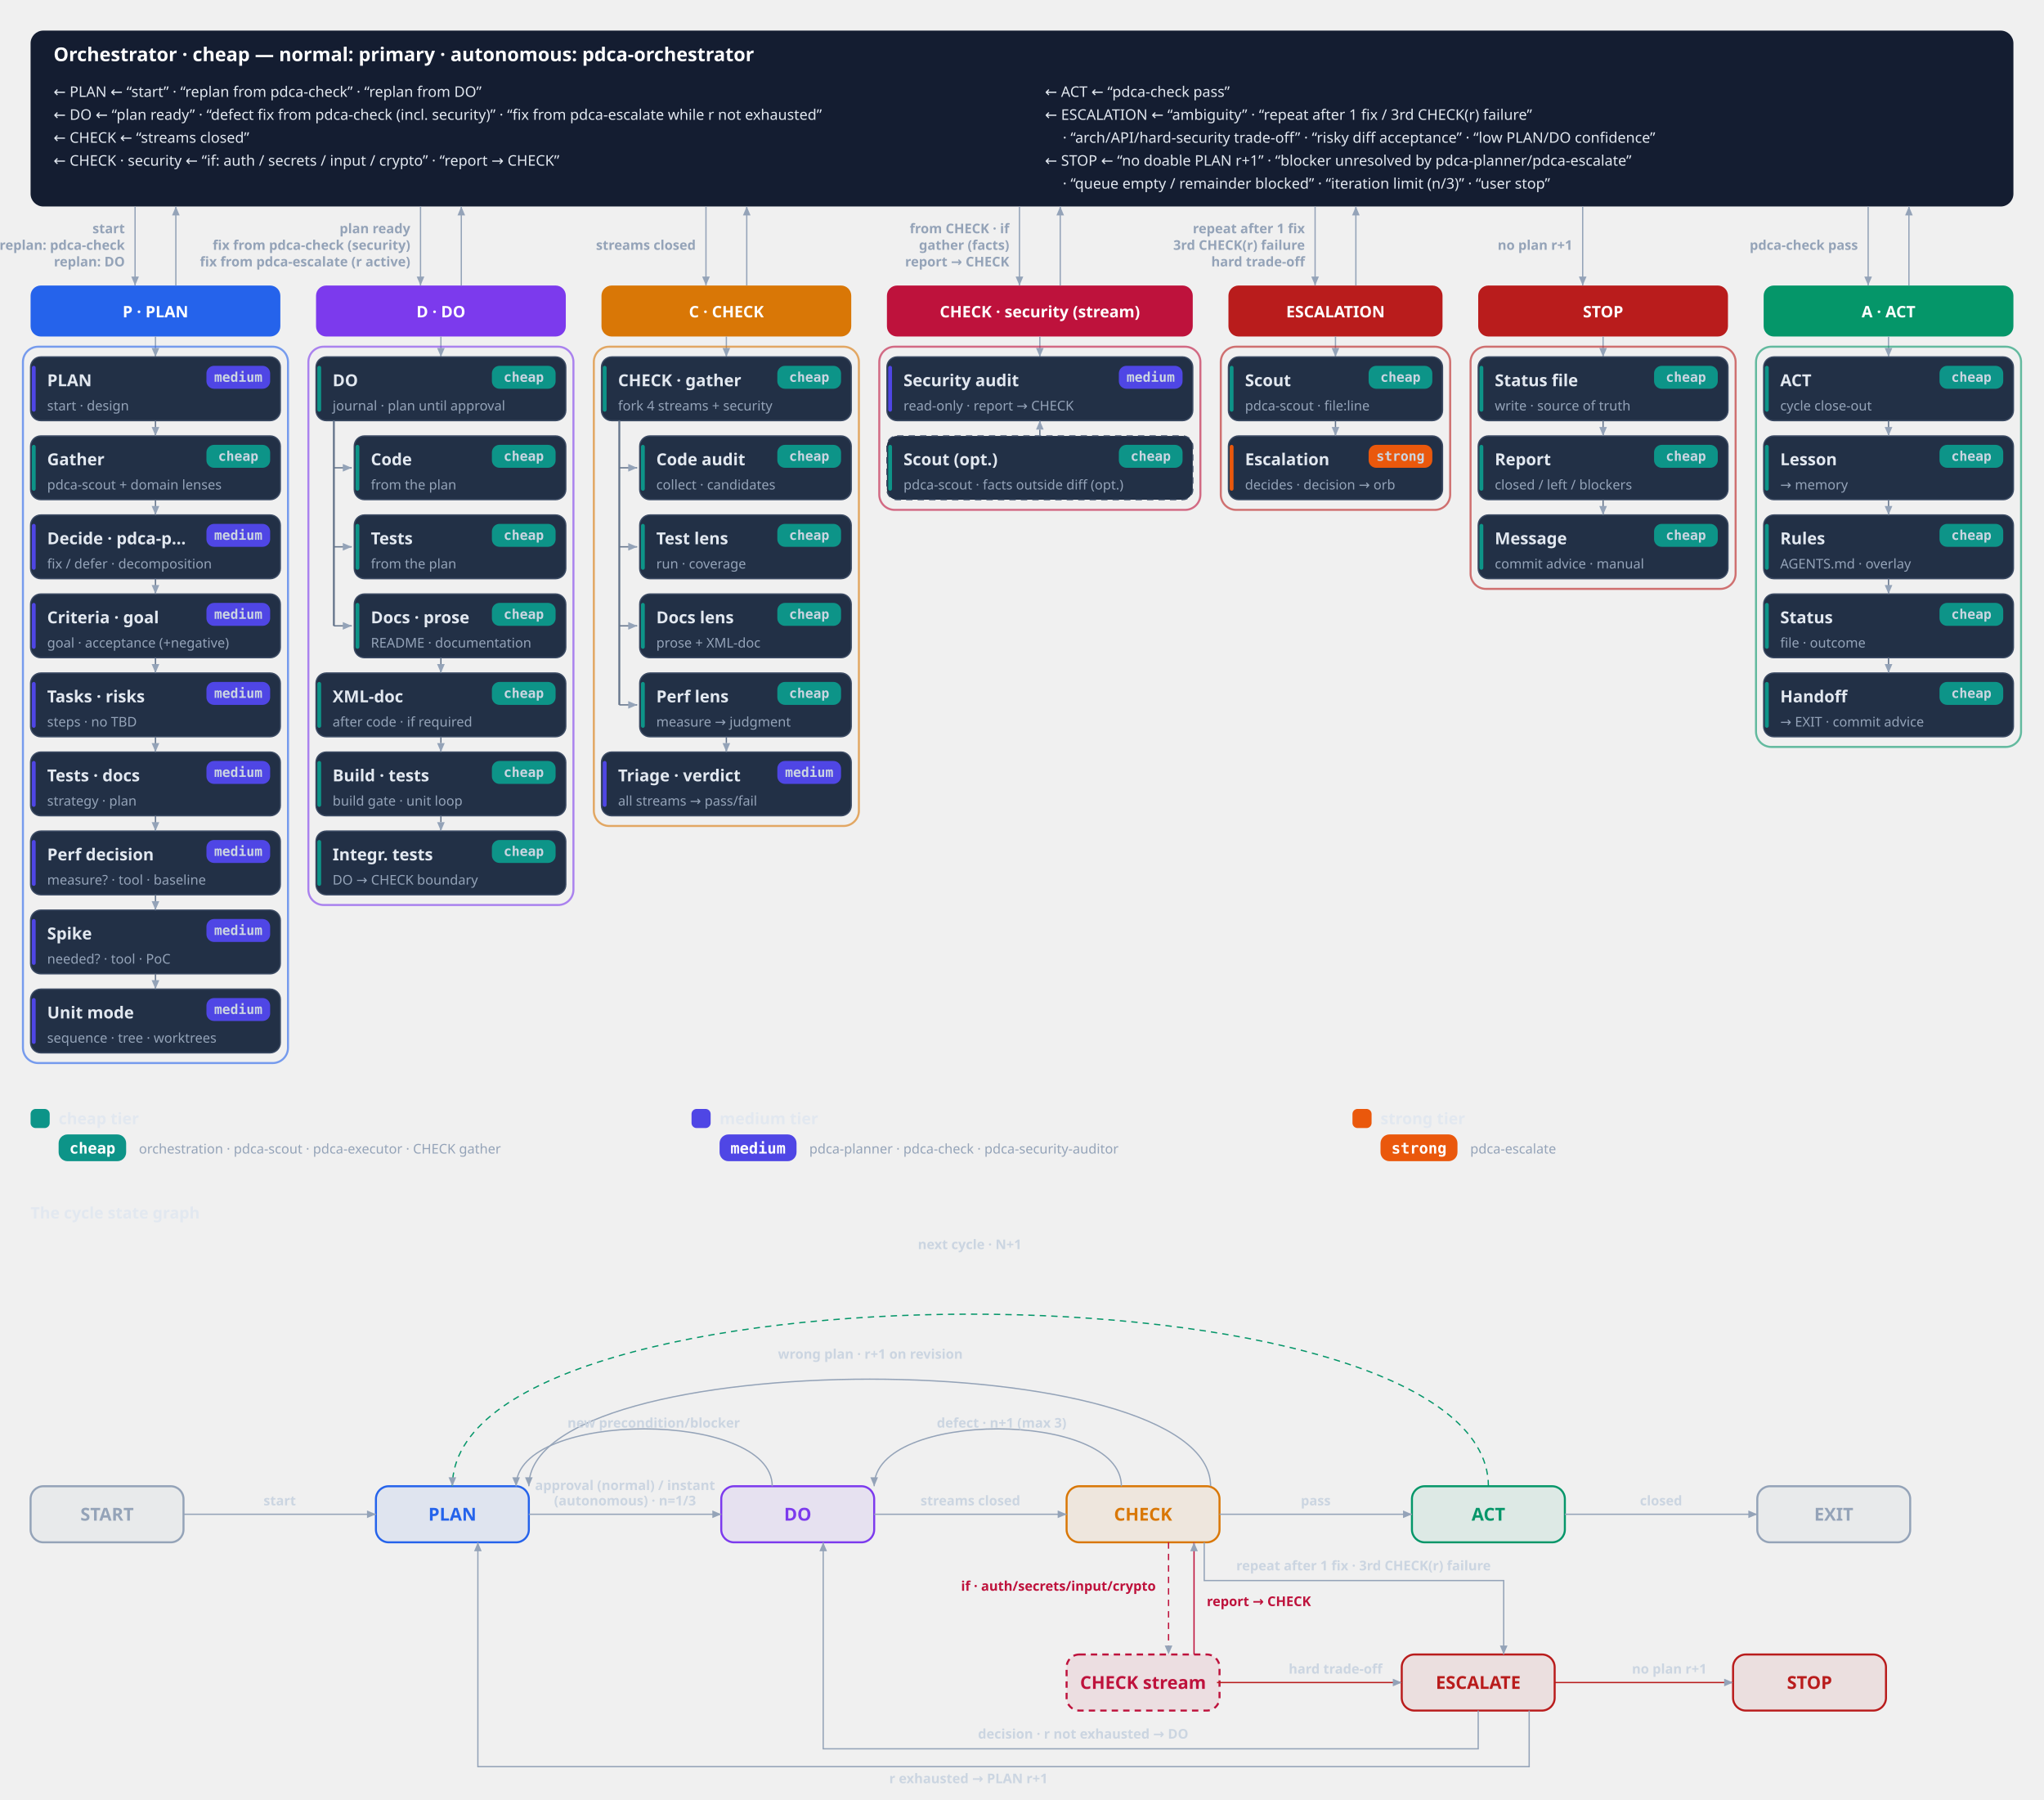
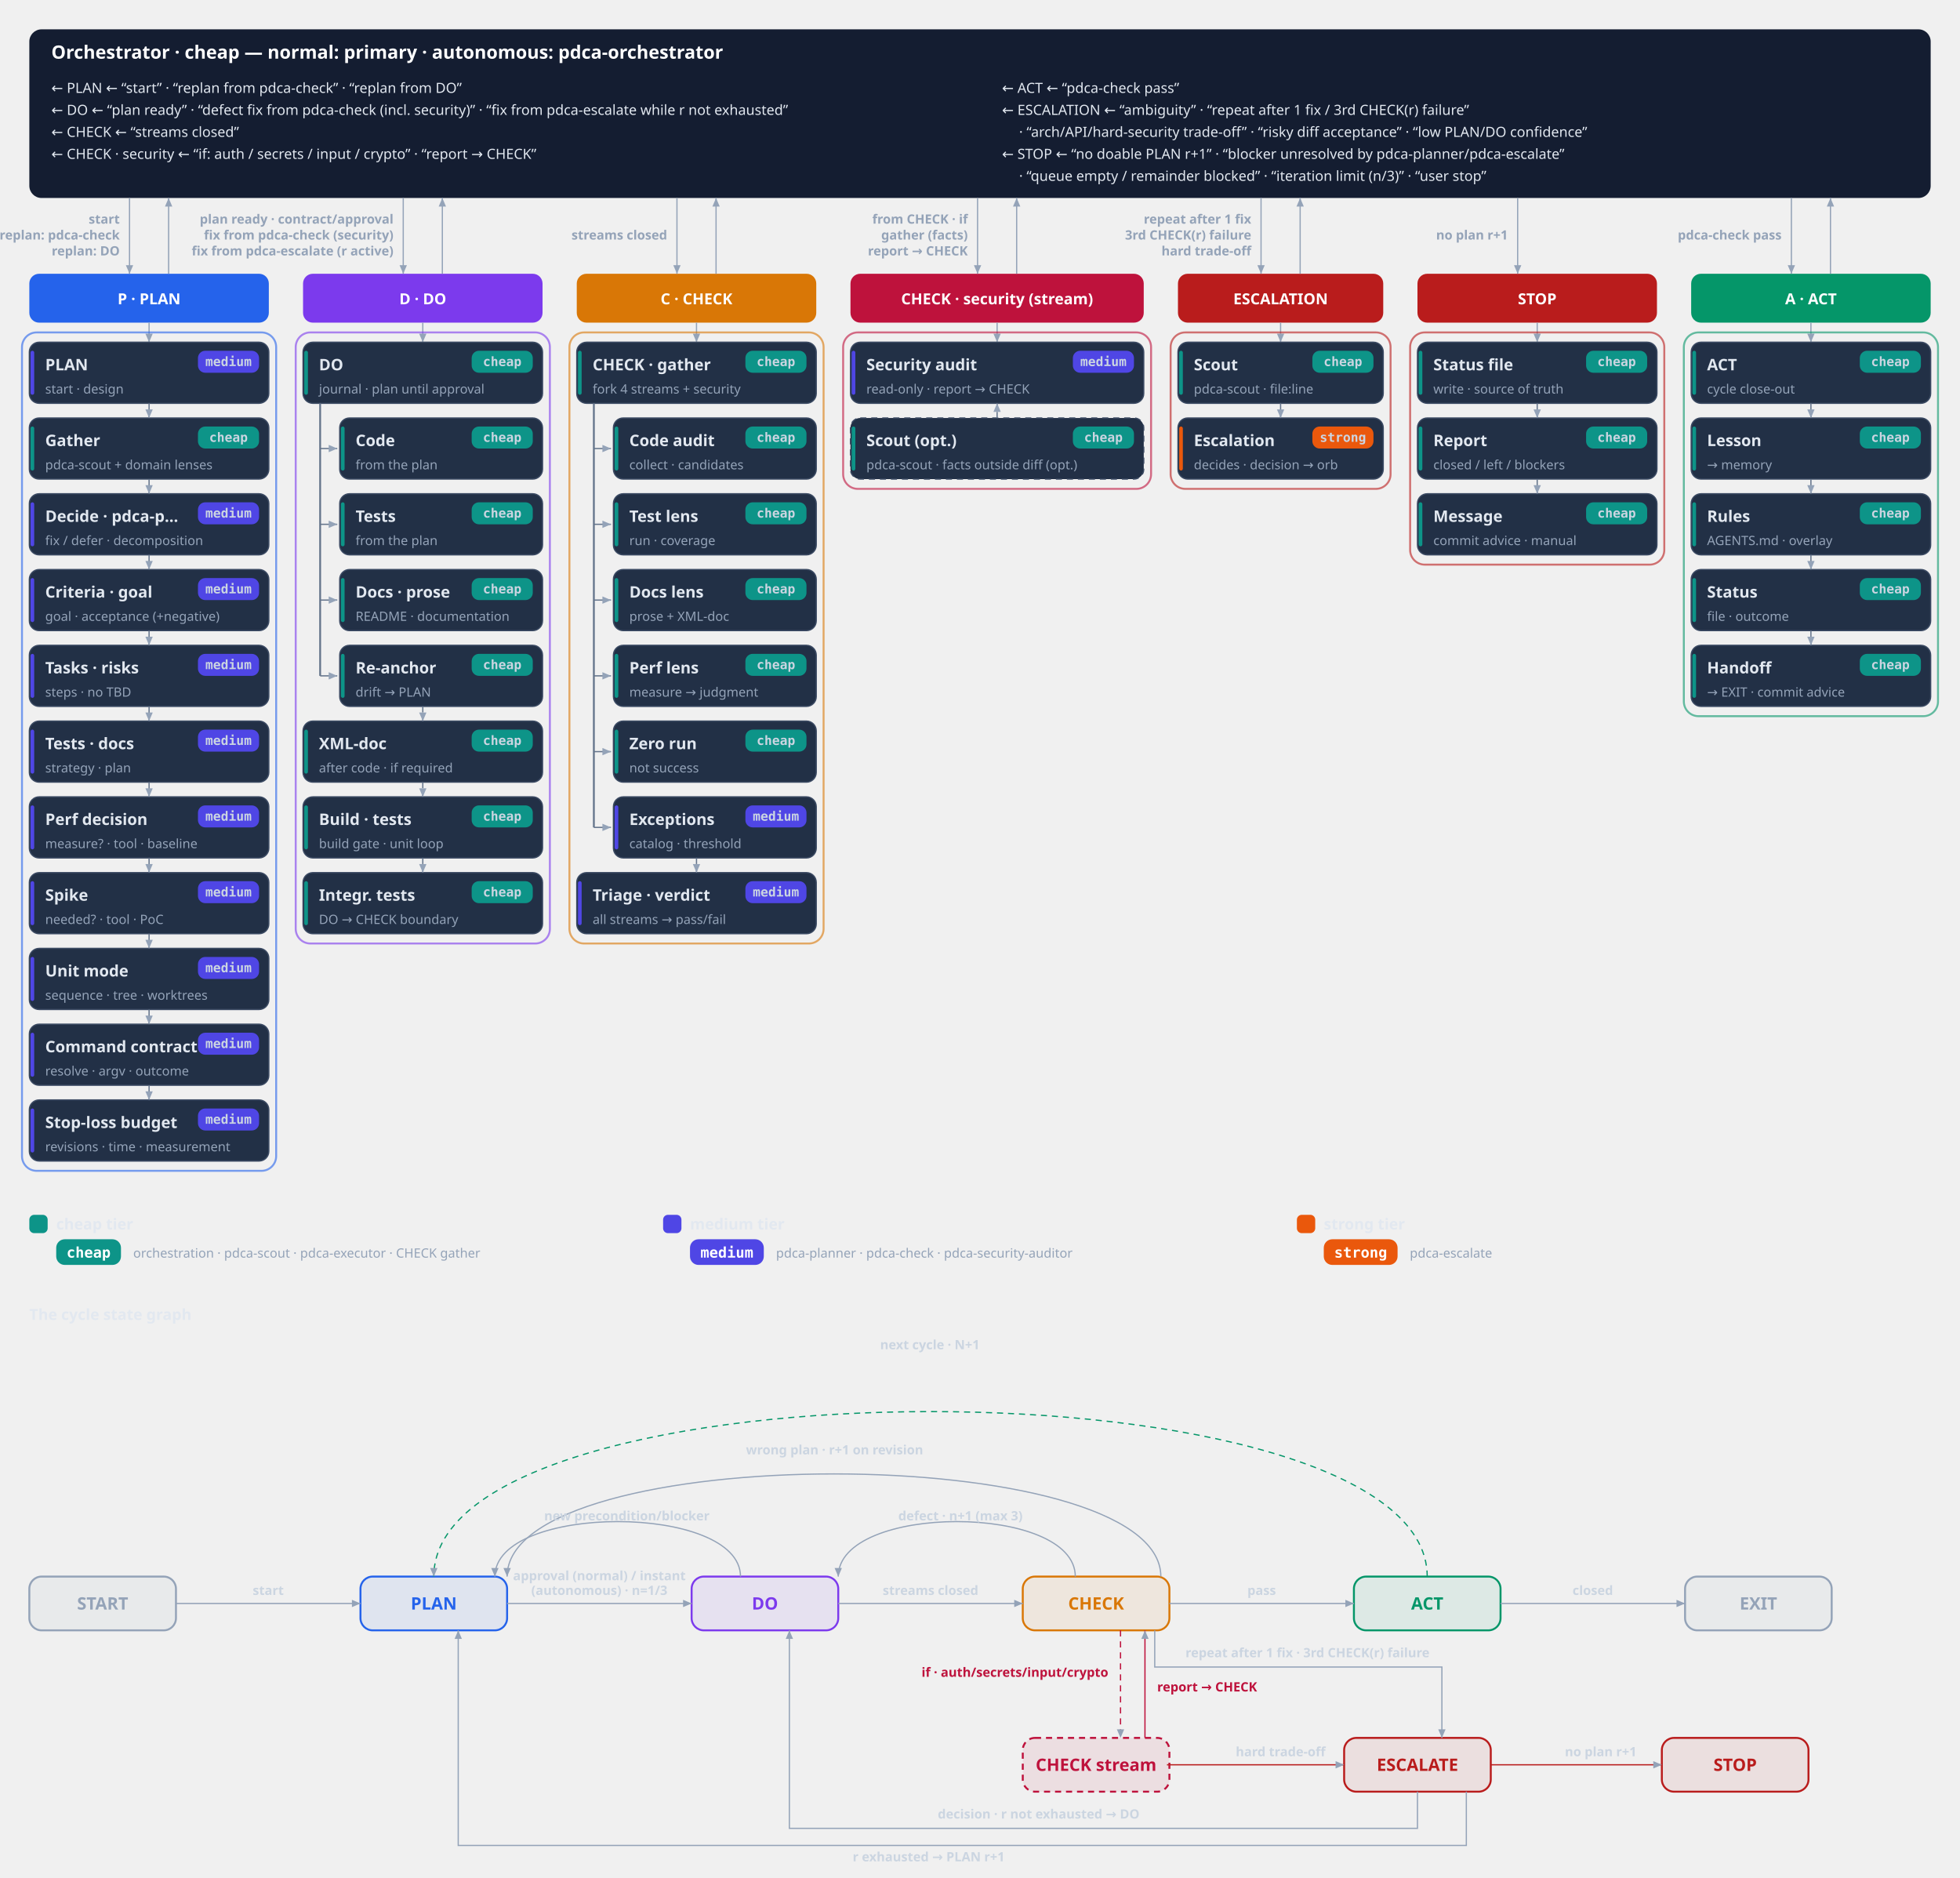
- <svg xmlns="http://www.w3.org/2000/svg" viewBox="0 0 1604 1412" width="1604" font-family="Segoe UI, system-ui, sans-serif">
+ <svg xmlns="http://www.w3.org/2000/svg" viewBox="0 0 1604 1536" width="1604" font-family="Segoe UI, system-ui, sans-serif">
  <defs>
    <marker id="arrow" markerWidth="9" markerHeight="9" refX="7" refY="3" orient="auto">
      <path d="M0,0 L7,3 L0,6 Z" fill="#94a3b8" />
    </marker>
  </defs>
  <style>
.t{font-size:13px;font-weight:600;fill:#e2e8f0}
.s{font-size:10.5px;fill:#94a3b8}
.h{font-size:12.5px;font-weight:700;fill:#ffffff}
.g{font-size:10.5px;font-weight:600}
.band{fill:#141d31}
.bt{fill:#ffffff;font-size:15px;font-weight:700}
.ol{fill:#e2e8f0;font-size:11.5px}
.lt{font-size:12.5px;font-weight:700;fill:#e2e8f0}
.ls{font-size:10.5px;fill:#94a3b8}
.lm{font-family:ui-monospace,Consolas,Menlo,monospace;font-size:12px;font-weight:700}
.bm{font-family:ui-monospace,Consolas,Menlo,monospace;font-size:10.5px;font-weight:700}
.st{font-size:14px;font-weight:700}
</style>
  <rect x="24" y="24" width="1556" height="138" rx="10" class="band" />
  <text x="42" y="48" class="bt">Orchestrator · cheap — normal: primary · autonomous: pdca-orchestrator</text>
  <text x="42" y="76" class="ol">← PLAN ← “start” · “replan from pdca-check” · “replan from DO”</text>
  <text x="42" y="94" class="ol">← DO ← “plan ready” · “defect fix from pdca-check (incl. security)” · “fix from pdca-escalate while r not exhausted”</text>
  <text x="42" y="112" class="ol">← CHECK ← “streams closed”</text>
  <text x="42" y="130" class="ol">← CHECK · security ← “if: auth / secrets / input / crypto” · “report → CHECK”</text>
  <text x="820.0" y="76" class="ol">← ACT ← “pdca-check pass”</text>
  <text x="820.0" y="94" class="ol">← ESCALATION ← “ambiguity” · “repeat after 1 fix / 3rd CHECK(r) failure”</text>
  <text x="834.0" y="112" class="ol">· “arch/API/hard-security trade-off” · “risky diff acceptance” · “low PLAN/DO confidence”</text>
  <text x="820.0" y="130" class="ol">← STOP ← “no doable PLAN r+1” · “blocker unresolved by pdca-planner/pdca-escalate”</text>
  <text x="834.0" y="148" class="ol">· “queue empty / remainder blocked” · “iteration limit (n/3)” · “user stop”</text>
  <rect x="24" y="224" width="196" height="40" rx="8" fill="#2563eb" />
  <text x="122.0" y="249.0" class="h" text-anchor="middle">P · PLAN</text>
  <polyline points="122.0,264 122.0,280" fill="none" stroke="#94a3b8" marker-end="url(#arrow)" />
  <rect x="24" y="280" width="196" height="50" rx="8" fill="#223046" stroke="#3b4a63" stroke-width="1" />
  <rect x="25" y="287" width="3" height="36" rx="1.5" fill="#4f46e5" />
  <rect x="162" y="287" width="50" height="18" rx="6" fill="#4f46e5" />
  <text x="187.0" y="299.5" class="bm" fill="#cbd5e1" text-anchor="middle">medium</text>
  <text x="37" y="303" class="t">PLAN</text>
  <text x="37" y="322" class="s">start · design</text>
  <rect x="24" y="342" width="196" height="50" rx="8" fill="#223046" stroke="#3b4a63" stroke-width="1" />
  <rect x="25" y="349" width="3" height="36" rx="1.5" fill="#0d9488" />
  <rect x="162" y="349" width="50" height="18" rx="6" fill="#0d9488" />
  <text x="187.0" y="361.5" class="bm" fill="#cbd5e1" text-anchor="middle">cheap</text>
  <text x="37" y="365" class="t">Gather</text>
  <text x="37" y="384" class="s">pdca-scout + domain lenses</text>
  <rect x="24" y="404" width="196" height="50" rx="8" fill="#223046" stroke="#3b4a63" stroke-width="1" />
  <rect x="25" y="411" width="3" height="36" rx="1.5" fill="#4f46e5" />
  <rect x="162" y="411" width="50" height="18" rx="6" fill="#4f46e5" />
  <text x="187.0" y="423.5" class="bm" fill="#cbd5e1" text-anchor="middle">medium</text>
  <text x="37" y="427" class="t">Decide · pdca-p…</text>
  <text x="37" y="446" class="s">fix / defer · decomposition</text>
  <rect x="24" y="466" width="196" height="50" rx="8" fill="#223046" stroke="#3b4a63" stroke-width="1" />
  <rect x="25" y="473" width="3" height="36" rx="1.5" fill="#4f46e5" />
  <rect x="162" y="473" width="50" height="18" rx="6" fill="#4f46e5" />
  <text x="187.0" y="485.5" class="bm" fill="#cbd5e1" text-anchor="middle">medium</text>
  <text x="37" y="489" class="t">Criteria · goal</text>
  <text x="37" y="508" class="s">goal · acceptance (+negative)</text>
  <rect x="24" y="528" width="196" height="50" rx="8" fill="#223046" stroke="#3b4a63" stroke-width="1" />
  <rect x="25" y="535" width="3" height="36" rx="1.5" fill="#4f46e5" />
  <rect x="162" y="535" width="50" height="18" rx="6" fill="#4f46e5" />
  <text x="187.0" y="547.5" class="bm" fill="#cbd5e1" text-anchor="middle">medium</text>
  <text x="37" y="551" class="t">Tasks · risks</text>
  <text x="37" y="570" class="s">steps · no TBD</text>
  <rect x="24" y="590" width="196" height="50" rx="8" fill="#223046" stroke="#3b4a63" stroke-width="1" />
  <rect x="25" y="597" width="3" height="36" rx="1.5" fill="#4f46e5" />
  <rect x="162" y="597" width="50" height="18" rx="6" fill="#4f46e5" />
  <text x="187.0" y="609.5" class="bm" fill="#cbd5e1" text-anchor="middle">medium</text>
  <text x="37" y="613" class="t">Tests · docs</text>
  <text x="37" y="632" class="s">strategy · plan</text>
  <rect x="24" y="652" width="196" height="50" rx="8" fill="#223046" stroke="#3b4a63" stroke-width="1" />
  <rect x="25" y="659" width="3" height="36" rx="1.5" fill="#4f46e5" />
  <rect x="162" y="659" width="50" height="18" rx="6" fill="#4f46e5" />
  <text x="187.0" y="671.5" class="bm" fill="#cbd5e1" text-anchor="middle">medium</text>
  <text x="37" y="675" class="t">Perf decision</text>
  <text x="37" y="694" class="s">measure? · tool · baseline</text>
  <rect x="24" y="714" width="196" height="50" rx="8" fill="#223046" stroke="#3b4a63" stroke-width="1" />
  <rect x="25" y="721" width="3" height="36" rx="1.5" fill="#4f46e5" />
  <rect x="162" y="721" width="50" height="18" rx="6" fill="#4f46e5" />
  <text x="187.0" y="733.5" class="bm" fill="#cbd5e1" text-anchor="middle">medium</text>
  <text x="37" y="737" class="t">Spike</text>
  <text x="37" y="756" class="s">needed? · tool · PoC</text>
  <rect x="24" y="776" width="196" height="50" rx="8" fill="#223046" stroke="#3b4a63" stroke-width="1" />
  <rect x="25" y="783" width="3" height="36" rx="1.5" fill="#4f46e5" />
  <rect x="162" y="783" width="50" height="18" rx="6" fill="#4f46e5" />
  <text x="187.0" y="795.5" class="bm" fill="#cbd5e1" text-anchor="middle">medium</text>
  <text x="37" y="799" class="t">Unit mode</text>
  <text x="37" y="818" class="s">sequence · tree · worktrees</text>
+   <rect x="24" y="838" width="196" height="50" rx="8" fill="#223046" stroke="#3b4a63" stroke-width="1" />
+   <rect x="25" y="845" width="3" height="36" rx="1.5" fill="#4f46e5" />
+   <rect x="162" y="845" width="50" height="18" rx="6" fill="#4f46e5" />
+   <text x="187.0" y="857.5" class="bm" fill="#cbd5e1" text-anchor="middle">medium</text>
+   <text x="37" y="861" class="t">Command contract</text>
+   <text x="37" y="880" class="s">resolve · argv · outcome</text>
+   <rect x="24" y="900" width="196" height="50" rx="8" fill="#223046" stroke="#3b4a63" stroke-width="1" />
+   <rect x="25" y="907" width="3" height="36" rx="1.5" fill="#4f46e5" />
+   <rect x="162" y="907" width="50" height="18" rx="6" fill="#4f46e5" />
+   <text x="187.0" y="919.5" class="bm" fill="#cbd5e1" text-anchor="middle">medium</text>
+   <text x="37" y="923" class="t">Stop-loss budget</text>
+   <text x="37" y="942" class="s">revisions · time · measurement</text>
  <polyline points="122.0,330 122.0,342" fill="none" stroke="#64748b" marker-end="url(#arrow)" />
  <polyline points="122.0,392 122.0,404" fill="none" stroke="#64748b" marker-end="url(#arrow)" />
  <polyline points="122.0,454 122.0,466" fill="none" stroke="#64748b" marker-end="url(#arrow)" />
  <polyline points="122.0,516 122.0,528" fill="none" stroke="#64748b" marker-end="url(#arrow)" />
  <polyline points="122.0,578 122.0,590" fill="none" stroke="#64748b" marker-end="url(#arrow)" />
  <polyline points="122.0,640 122.0,652" fill="none" stroke="#64748b" marker-end="url(#arrow)" />
  <polyline points="122.0,702 122.0,714" fill="none" stroke="#64748b" marker-end="url(#arrow)" />
  <polyline points="122.0,764 122.0,776" fill="none" stroke="#64748b" marker-end="url(#arrow)" />
-   <rect x="18" y="272" width="208" height="562" rx="12" fill="none" stroke="#2563eb" stroke-opacity="0.6" stroke-width="1.6" />
+   <polyline points="122.0,826 122.0,838" fill="none" stroke="#64748b" marker-end="url(#arrow)" />
+   <polyline points="122.0,888 122.0,900" fill="none" stroke="#64748b" marker-end="url(#arrow)" />
+   <rect x="18" y="272" width="208" height="686" rx="12" fill="none" stroke="#2563eb" stroke-opacity="0.6" stroke-width="1.6" />
  <rect x="248" y="224" width="196" height="40" rx="8" fill="#7c3aed" />
  <text x="346.0" y="249.0" class="h" text-anchor="middle">D · DO</text>
  <polyline points="346.0,264 346.0,280" fill="none" stroke="#94a3b8" marker-end="url(#arrow)" />
  <rect x="248" y="280" width="196" height="50" rx="8" fill="#223046" stroke="#3b4a63" stroke-width="1" />
  <rect x="249" y="287" width="3" height="36" rx="1.5" fill="#0d9488" />
  <rect x="386" y="287" width="50" height="18" rx="6" fill="#0d9488" />
  <text x="411.0" y="299.5" class="bm" fill="#cbd5e1" text-anchor="middle">cheap</text>
  <text x="261" y="303" class="t">DO</text>
  <text x="261" y="322" class="s">journal · plan until approval</text>
  <rect x="278" y="342" width="166" height="50" rx="8" fill="#223046" stroke="#3b4a63" stroke-width="1" />
  <rect x="279" y="349" width="3" height="36" rx="1.5" fill="#0d9488" />
  <rect x="386" y="349" width="50" height="18" rx="6" fill="#0d9488" />
  <text x="411.0" y="361.5" class="bm" fill="#cbd5e1" text-anchor="middle">cheap</text>
  <text x="291" y="365" class="t">Code</text>
  <text x="291" y="384" class="s">from the plan</text>
  <polyline points="262,367.0 276,367.0" fill="none" stroke="#64748b" marker-end="url(#arrow)" />
  <rect x="278" y="404" width="166" height="50" rx="8" fill="#223046" stroke="#3b4a63" stroke-width="1" />
  <rect x="279" y="411" width="3" height="36" rx="1.5" fill="#0d9488" />
  <rect x="386" y="411" width="50" height="18" rx="6" fill="#0d9488" />
  <text x="411.0" y="423.5" class="bm" fill="#cbd5e1" text-anchor="middle">cheap</text>
  <text x="291" y="427" class="t">Tests</text>
  <text x="291" y="446" class="s">from the plan</text>
  <polyline points="262,429.0 276,429.0" fill="none" stroke="#64748b" marker-end="url(#arrow)" />
  <rect x="278" y="466" width="166" height="50" rx="8" fill="#223046" stroke="#3b4a63" stroke-width="1" />
  <rect x="279" y="473" width="3" height="36" rx="1.5" fill="#0d9488" />
  <rect x="386" y="473" width="50" height="18" rx="6" fill="#0d9488" />
  <text x="411.0" y="485.5" class="bm" fill="#cbd5e1" text-anchor="middle">cheap</text>
  <text x="291" y="489" class="t">Docs · prose</text>
  <text x="291" y="508" class="s">README · documentation</text>
  <polyline points="262,491.0 276,491.0" fill="none" stroke="#64748b" marker-end="url(#arrow)" />
-   <line x1="262" y1="330" x2="262" y2="491.0" stroke="#64748b" stroke-width="1.5" />
-   <rect x="248" y="528" width="196" height="50" rx="8" fill="#223046" stroke="#3b4a63" stroke-width="1" />
-   <rect x="249" y="535" width="3" height="36" rx="1.5" fill="#0d9488" />
+   <rect x="278" y="528" width="166" height="50" rx="8" fill="#223046" stroke="#3b4a63" stroke-width="1" />
+   <rect x="279" y="535" width="3" height="36" rx="1.5" fill="#0d9488" />
  <rect x="386" y="535" width="50" height="18" rx="6" fill="#0d9488" />
  <text x="411.0" y="547.5" class="bm" fill="#cbd5e1" text-anchor="middle">cheap</text>
-   <text x="261" y="551" class="t">XML-doc</text>
-   <text x="261" y="570" class="s">after code · if required</text>
-   <path d="M346.0,516 L346.0,528" fill="none" stroke="#64748b" stroke-dasharray="5 4" marker-end="url(#arrow)" />
+   <text x="291" y="551" class="t">Re-anchor</text>
+   <text x="291" y="570" class="s">drift → PLAN</text>
+   <polyline points="262,553.0 276,553.0" fill="none" stroke="#64748b" marker-end="url(#arrow)" />
+   <line x1="262" y1="330" x2="262" y2="553.0" stroke="#64748b" stroke-width="1.5" />
  <rect x="248" y="590" width="196" height="50" rx="8" fill="#223046" stroke="#3b4a63" stroke-width="1" />
  <rect x="249" y="597" width="3" height="36" rx="1.5" fill="#0d9488" />
  <rect x="386" y="597" width="50" height="18" rx="6" fill="#0d9488" />
  <text x="411.0" y="609.5" class="bm" fill="#cbd5e1" text-anchor="middle">cheap</text>
-   <text x="261" y="613" class="t">Build · tests</text>
-   <text x="261" y="632" class="s">build gate · unit loop</text>
+   <text x="261" y="613" class="t">XML-doc</text>
+   <text x="261" y="632" class="s">after code · if required</text>
  <path d="M346.0,578 L346.0,590" fill="none" stroke="#64748b" stroke-dasharray="5 4" marker-end="url(#arrow)" />
  <rect x="248" y="652" width="196" height="50" rx="8" fill="#223046" stroke="#3b4a63" stroke-width="1" />
  <rect x="249" y="659" width="3" height="36" rx="1.5" fill="#0d9488" />
  <rect x="386" y="659" width="50" height="18" rx="6" fill="#0d9488" />
  <text x="411.0" y="671.5" class="bm" fill="#cbd5e1" text-anchor="middle">cheap</text>
-   <text x="261" y="675" class="t">Integr. tests</text>
-   <text x="261" y="694" class="s">DO → CHECK boundary</text>
+   <text x="261" y="675" class="t">Build · tests</text>
+   <text x="261" y="694" class="s">build gate · unit loop</text>
  <path d="M346.0,640 L346.0,652" fill="none" stroke="#64748b" stroke-dasharray="5 4" marker-end="url(#arrow)" />
-   <rect x="242" y="272" width="208" height="438" rx="12" fill="none" stroke="#7c3aed" stroke-opacity="0.6" stroke-width="1.6" />
+   <rect x="248" y="714" width="196" height="50" rx="8" fill="#223046" stroke="#3b4a63" stroke-width="1" />
+   <rect x="249" y="721" width="3" height="36" rx="1.5" fill="#0d9488" />
+   <rect x="386" y="721" width="50" height="18" rx="6" fill="#0d9488" />
+   <text x="411.0" y="733.5" class="bm" fill="#cbd5e1" text-anchor="middle">cheap</text>
+   <text x="261" y="737" class="t">Integr. tests</text>
+   <text x="261" y="756" class="s">DO → CHECK boundary</text>
+   <path d="M346.0,702 L346.0,714" fill="none" stroke="#64748b" stroke-dasharray="5 4" marker-end="url(#arrow)" />
+   <rect x="242" y="272" width="208" height="500" rx="12" fill="none" stroke="#7c3aed" stroke-opacity="0.6" stroke-width="1.6" />
  <rect x="472" y="224" width="196" height="40" rx="8" fill="#d97706" />
  <text x="570.0" y="249.0" class="h" text-anchor="middle">C · CHECK</text>
  <polyline points="570.0,264 570.0,280" fill="none" stroke="#94a3b8" marker-end="url(#arrow)" />
  <rect x="472" y="280" width="196" height="50" rx="8" fill="#223046" stroke="#3b4a63" stroke-width="1" />
  <rect x="473" y="287" width="3" height="36" rx="1.5" fill="#0d9488" />
  <rect x="610" y="287" width="50" height="18" rx="6" fill="#0d9488" />
  <text x="635.0" y="299.5" class="bm" fill="#cbd5e1" text-anchor="middle">cheap</text>
  <text x="485" y="303" class="t">CHECK · gather</text>
  <text x="485" y="322" class="s">fork 4 streams + security</text>
  <rect x="502" y="342" width="166" height="50" rx="8" fill="#223046" stroke="#3b4a63" stroke-width="1" />
  <rect x="503" y="349" width="3" height="36" rx="1.5" fill="#0d9488" />
  <rect x="610" y="349" width="50" height="18" rx="6" fill="#0d9488" />
  <text x="635.0" y="361.5" class="bm" fill="#cbd5e1" text-anchor="middle">cheap</text>
  <text x="515" y="365" class="t">Code audit</text>
  <text x="515" y="384" class="s">collect · candidates</text>
  <polyline points="486,367.0 500,367.0" fill="none" stroke="#64748b" marker-end="url(#arrow)" />
  <rect x="502" y="404" width="166" height="50" rx="8" fill="#223046" stroke="#3b4a63" stroke-width="1" />
  <rect x="503" y="411" width="3" height="36" rx="1.5" fill="#0d9488" />
  <rect x="610" y="411" width="50" height="18" rx="6" fill="#0d9488" />
  <text x="635.0" y="423.5" class="bm" fill="#cbd5e1" text-anchor="middle">cheap</text>
  <text x="515" y="427" class="t">Test lens</text>
  <text x="515" y="446" class="s">run · coverage</text>
  <polyline points="486,429.0 500,429.0" fill="none" stroke="#64748b" marker-end="url(#arrow)" />
  <rect x="502" y="466" width="166" height="50" rx="8" fill="#223046" stroke="#3b4a63" stroke-width="1" />
  <rect x="503" y="473" width="3" height="36" rx="1.5" fill="#0d9488" />
  <rect x="610" y="473" width="50" height="18" rx="6" fill="#0d9488" />
  <text x="635.0" y="485.5" class="bm" fill="#cbd5e1" text-anchor="middle">cheap</text>
  <text x="515" y="489" class="t">Docs lens</text>
  <text x="515" y="508" class="s">prose + XML-doc</text>
  <polyline points="486,491.0 500,491.0" fill="none" stroke="#64748b" marker-end="url(#arrow)" />
  <rect x="502" y="528" width="166" height="50" rx="8" fill="#223046" stroke="#3b4a63" stroke-width="1" />
  <rect x="503" y="535" width="3" height="36" rx="1.5" fill="#0d9488" />
  <rect x="610" y="535" width="50" height="18" rx="6" fill="#0d9488" />
  <text x="635.0" y="547.5" class="bm" fill="#cbd5e1" text-anchor="middle">cheap</text>
  <text x="515" y="551" class="t">Perf lens</text>
  <text x="515" y="570" class="s">measure → judgment</text>
  <polyline points="486,553.0 500,553.0" fill="none" stroke="#64748b" marker-end="url(#arrow)" />
-   <line x1="486" y1="330" x2="486" y2="553.0" stroke="#64748b" stroke-width="1.5" />
-   <rect x="472" y="590" width="196" height="50" rx="8" fill="#223046" stroke="#3b4a63" stroke-width="1" />
-   <rect x="473" y="597" width="3" height="36" rx="1.5" fill="#4f46e5" />
-   <rect x="610" y="597" width="50" height="18" rx="6" fill="#4f46e5" />
-   <text x="635.0" y="609.5" class="bm" fill="#cbd5e1" text-anchor="middle">medium</text>
-   <text x="485" y="613" class="t">Triage · verdict</text>
-   <text x="485" y="632" class="s">all streams → pass/fail</text>
-   <path d="M570.0,578 L570.0,590" fill="none" stroke="#64748b" stroke-dasharray="5 4" marker-end="url(#arrow)" />
-   <rect x="466" y="272" width="208" height="376" rx="12" fill="none" stroke="#d97706" stroke-opacity="0.6" stroke-width="1.6" />
+   <rect x="502" y="590" width="166" height="50" rx="8" fill="#223046" stroke="#3b4a63" stroke-width="1" />
+   <rect x="503" y="597" width="3" height="36" rx="1.5" fill="#0d9488" />
+   <rect x="610" y="597" width="50" height="18" rx="6" fill="#0d9488" />
+   <text x="635.0" y="609.5" class="bm" fill="#cbd5e1" text-anchor="middle">cheap</text>
+   <text x="515" y="613" class="t">Zero run</text>
+   <text x="515" y="632" class="s">not success</text>
+   <polyline points="486,615.0 500,615.0" fill="none" stroke="#64748b" marker-end="url(#arrow)" />
+   <rect x="502" y="652" width="166" height="50" rx="8" fill="#223046" stroke="#3b4a63" stroke-width="1" />
+   <rect x="503" y="659" width="3" height="36" rx="1.5" fill="#4f46e5" />
+   <rect x="610" y="659" width="50" height="18" rx="6" fill="#4f46e5" />
+   <text x="635.0" y="671.5" class="bm" fill="#cbd5e1" text-anchor="middle">medium</text>
+   <text x="515" y="675" class="t">Exceptions</text>
+   <text x="515" y="694" class="s">catalog · threshold</text>
+   <polyline points="486,677.0 500,677.0" fill="none" stroke="#64748b" marker-end="url(#arrow)" />
+   <line x1="486" y1="330" x2="486" y2="677.0" stroke="#64748b" stroke-width="1.5" />
+   <rect x="472" y="714" width="196" height="50" rx="8" fill="#223046" stroke="#3b4a63" stroke-width="1" />
+   <rect x="473" y="721" width="3" height="36" rx="1.5" fill="#4f46e5" />
+   <rect x="610" y="721" width="50" height="18" rx="6" fill="#4f46e5" />
+   <text x="635.0" y="733.5" class="bm" fill="#cbd5e1" text-anchor="middle">medium</text>
+   <text x="485" y="737" class="t">Triage · verdict</text>
+   <text x="485" y="756" class="s">all streams → pass/fail</text>
+   <path d="M570.0,702 L570.0,714" fill="none" stroke="#64748b" stroke-dasharray="5 4" marker-end="url(#arrow)" />
+   <rect x="466" y="272" width="208" height="500" rx="12" fill="none" stroke="#d97706" stroke-opacity="0.6" stroke-width="1.6" />
  <rect x="696" y="224" width="240" height="40" rx="8" fill="#be123c" />
  <text x="816.0" y="249.0" class="h" text-anchor="middle">CHECK · security (stream)</text>
  <polyline points="816.0,264 816.0,280" fill="none" stroke="#94a3b8" marker-end="url(#arrow)" />
  <rect x="696" y="280" width="240" height="50" rx="8" fill="#223046" stroke="#3b4a63" stroke-width="1" />
  <rect x="697" y="287" width="3" height="36" rx="1.5" fill="#4f46e5" />
  <rect x="878" y="287" width="50" height="18" rx="6" fill="#4f46e5" />
  <text x="903.0" y="299.5" class="bm" fill="#cbd5e1" text-anchor="middle">medium</text>
  <text x="709" y="303" class="t">Security audit</text>
  <text x="709" y="322" class="s">read-only · report → CHECK</text>
  <rect x="696" y="342" width="240" height="50" rx="8" fill="#223046" stroke="#3b4a63" stroke-width="1" stroke-dasharray="5 4" />
  <rect x="697" y="349" width="3" height="36" rx="1.5" fill="#0d9488" />
  <rect x="878" y="349" width="50" height="18" rx="6" fill="#0d9488" />
  <text x="903.0" y="361.5" class="bm" fill="#cbd5e1" text-anchor="middle">cheap</text>
  <text x="709" y="365" class="t">Scout (opt.)</text>
  <text x="709" y="384" class="s">pdca-scout · facts outside diff (opt.)</text>
  <path d="M816.0,342 L816.0,330" fill="none" stroke="#64748b" stroke-dasharray="5 4" marker-end="url(#arrow)" />
  <rect x="690" y="272" width="252" height="128" rx="12" fill="none" stroke="#be123c" stroke-opacity="0.6" stroke-width="1.6" />
  <rect x="964" y="224" width="168" height="40" rx="8" fill="#b91c1c" />
  <text x="1048.0" y="249.0" class="h" text-anchor="middle">ESCALATION</text>
  <polyline points="1048.0,264 1048.0,280" fill="none" stroke="#94a3b8" marker-end="url(#arrow)" />
  <rect x="964" y="280" width="168" height="50" rx="8" fill="#223046" stroke="#3b4a63" stroke-width="1" />
  <rect x="965" y="287" width="3" height="36" rx="1.5" fill="#0d9488" />
  <rect x="1074" y="287" width="50" height="18" rx="6" fill="#0d9488" />
  <text x="1099.0" y="299.5" class="bm" fill="#cbd5e1" text-anchor="middle">cheap</text>
  <text x="977" y="303" class="t">Scout</text>
  <text x="977" y="322" class="s">pdca-scout · file:line</text>
  <rect x="964" y="342" width="168" height="50" rx="8" fill="#223046" stroke="#3b4a63" stroke-width="1" />
  <rect x="965" y="349" width="3" height="36" rx="1.5" fill="#ea580c" />
  <rect x="1074" y="349" width="50" height="18" rx="6" fill="#ea580c" />
  <text x="1099.0" y="361.5" class="bm" fill="#cbd5e1" text-anchor="middle">strong</text>
  <text x="977" y="365" class="t">Escalation</text>
  <text x="977" y="384" class="s">decides · decision → orb</text>
  <polyline points="1048.0,330 1048.0,342" fill="none" stroke="#64748b" marker-end="url(#arrow)" />
  <rect x="958" y="272" width="180" height="128" rx="12" fill="none" stroke="#b91c1c" stroke-opacity="0.6" stroke-width="1.6" />
  <rect x="1160" y="224" width="196" height="40" rx="8" fill="#b91c1c" />
  <text x="1258.0" y="249.0" class="h" text-anchor="middle">STOP</text>
  <polyline points="1258.0,264 1258.0,280" fill="none" stroke="#94a3b8" marker-end="url(#arrow)" />
  <rect x="1160" y="280" width="196" height="50" rx="8" fill="#223046" stroke="#3b4a63" stroke-width="1" />
  <rect x="1161" y="287" width="3" height="36" rx="1.5" fill="#0d9488" />
  <rect x="1298" y="287" width="50" height="18" rx="6" fill="#0d9488" />
  <text x="1323.0" y="299.5" class="bm" fill="#cbd5e1" text-anchor="middle">cheap</text>
  <text x="1173" y="303" class="t">Status file</text>
  <text x="1173" y="322" class="s">write · source of truth</text>
  <rect x="1160" y="342" width="196" height="50" rx="8" fill="#223046" stroke="#3b4a63" stroke-width="1" />
  <rect x="1161" y="349" width="3" height="36" rx="1.5" fill="#0d9488" />
  <rect x="1298" y="349" width="50" height="18" rx="6" fill="#0d9488" />
  <text x="1323.0" y="361.5" class="bm" fill="#cbd5e1" text-anchor="middle">cheap</text>
  <text x="1173" y="365" class="t">Report</text>
  <text x="1173" y="384" class="s">closed / left / blockers</text>
  <rect x="1160" y="404" width="196" height="50" rx="8" fill="#223046" stroke="#3b4a63" stroke-width="1" />
  <rect x="1161" y="411" width="3" height="36" rx="1.5" fill="#0d9488" />
  <rect x="1298" y="411" width="50" height="18" rx="6" fill="#0d9488" />
  <text x="1323.0" y="423.5" class="bm" fill="#cbd5e1" text-anchor="middle">cheap</text>
  <text x="1173" y="427" class="t">Message</text>
  <text x="1173" y="446" class="s">commit advice · manual</text>
  <polyline points="1258.0,330 1258.0,342" fill="none" stroke="#64748b" marker-end="url(#arrow)" />
  <polyline points="1258.0,392 1258.0,404" fill="none" stroke="#64748b" marker-end="url(#arrow)" />
  <rect x="1154" y="272" width="208" height="190" rx="12" fill="none" stroke="#b91c1c" stroke-opacity="0.6" stroke-width="1.6" />
  <rect x="1384" y="224" width="196" height="40" rx="8" fill="#059669" />
  <text x="1482.0" y="249.0" class="h" text-anchor="middle">A · ACT</text>
  <polyline points="1482.0,264 1482.0,280" fill="none" stroke="#94a3b8" marker-end="url(#arrow)" />
  <rect x="1384" y="280" width="196" height="50" rx="8" fill="#223046" stroke="#3b4a63" stroke-width="1" />
  <rect x="1385" y="287" width="3" height="36" rx="1.5" fill="#0d9488" />
  <rect x="1522" y="287" width="50" height="18" rx="6" fill="#0d9488" />
  <text x="1547.0" y="299.5" class="bm" fill="#cbd5e1" text-anchor="middle">cheap</text>
  <text x="1397" y="303" class="t">ACT</text>
  <text x="1397" y="322" class="s">cycle close-out</text>
  <rect x="1384" y="342" width="196" height="50" rx="8" fill="#223046" stroke="#3b4a63" stroke-width="1" />
  <rect x="1385" y="349" width="3" height="36" rx="1.5" fill="#0d9488" />
  <rect x="1522" y="349" width="50" height="18" rx="6" fill="#0d9488" />
  <text x="1547.0" y="361.5" class="bm" fill="#cbd5e1" text-anchor="middle">cheap</text>
  <text x="1397" y="365" class="t">Lesson</text>
  <text x="1397" y="384" class="s">→ memory</text>
  <rect x="1384" y="404" width="196" height="50" rx="8" fill="#223046" stroke="#3b4a63" stroke-width="1" />
  <rect x="1385" y="411" width="3" height="36" rx="1.5" fill="#0d9488" />
  <rect x="1522" y="411" width="50" height="18" rx="6" fill="#0d9488" />
  <text x="1547.0" y="423.5" class="bm" fill="#cbd5e1" text-anchor="middle">cheap</text>
  <text x="1397" y="427" class="t">Rules</text>
  <text x="1397" y="446" class="s">AGENTS.md · overlay</text>
  <rect x="1384" y="466" width="196" height="50" rx="8" fill="#223046" stroke="#3b4a63" stroke-width="1" />
  <rect x="1385" y="473" width="3" height="36" rx="1.5" fill="#0d9488" />
  <rect x="1522" y="473" width="50" height="18" rx="6" fill="#0d9488" />
  <text x="1547.0" y="485.5" class="bm" fill="#cbd5e1" text-anchor="middle">cheap</text>
  <text x="1397" y="489" class="t">Status</text>
  <text x="1397" y="508" class="s">file · outcome</text>
  <rect x="1384" y="528" width="196" height="50" rx="8" fill="#223046" stroke="#3b4a63" stroke-width="1" />
  <rect x="1385" y="535" width="3" height="36" rx="1.5" fill="#0d9488" />
  <rect x="1522" y="535" width="50" height="18" rx="6" fill="#0d9488" />
  <text x="1547.0" y="547.5" class="bm" fill="#cbd5e1" text-anchor="middle">cheap</text>
  <text x="1397" y="551" class="t">Handoff</text>
  <text x="1397" y="570" class="s">→ EXIT · commit advice</text>
  <polyline points="1482.0,330 1482.0,342" fill="none" stroke="#64748b" marker-end="url(#arrow)" />
  <polyline points="1482.0,392 1482.0,404" fill="none" stroke="#64748b" marker-end="url(#arrow)" />
  <polyline points="1482.0,454 1482.0,466" fill="none" stroke="#64748b" marker-end="url(#arrow)" />
  <polyline points="1482.0,516 1482.0,528" fill="none" stroke="#64748b" marker-end="url(#arrow)" />
  <rect x="1378" y="272" width="208" height="314" rx="12" fill="none" stroke="#059669" stroke-opacity="0.6" stroke-width="1.6" />
  <polyline points="106.0,162 106.0,224" fill="none" stroke="#94a3b8" data-edge-id="dispatch_p" marker-end="url(#arrow)" />
  <text x="98.0" y="183.0" class="g" fill="#94a3b8" text-anchor="end">start</text>
  <text x="98.0" y="196.0" class="g" fill="#94a3b8" text-anchor="end">replan: pdca-check</text>
  <text x="98.0" y="209.0" class="g" fill="#94a3b8" text-anchor="end">replan: DO</text>
  <polyline points="138.0,224 138.0,162" fill="none" stroke="#94a3b8" data-edge-id="return_p" marker-end="url(#arrow)" />
  <polyline points="330.0,162 330.0,224" fill="none" stroke="#94a3b8" data-edge-id="dispatch_d" marker-end="url(#arrow)" />
-   <text x="322.0" y="183.0" class="g" fill="#94a3b8" text-anchor="end">plan ready</text>
+   <text x="322.0" y="183.0" class="g" fill="#94a3b8" text-anchor="end">plan ready · contract/approval</text>
  <text x="322.0" y="196.0" class="g" fill="#94a3b8" text-anchor="end">fix from pdca-check (security)</text>
  <text x="322.0" y="209.0" class="g" fill="#94a3b8" text-anchor="end">fix from pdca-escalate (r active)</text>
  <polyline points="362.0,224 362.0,162" fill="none" stroke="#94a3b8" data-edge-id="return_d" marker-end="url(#arrow)" />
  <polyline points="554.0,162 554.0,224" fill="none" stroke="#94a3b8" data-edge-id="dispatch_c" marker-end="url(#arrow)" />
  <text x="546.0" y="196.0" class="g" fill="#94a3b8" text-anchor="end">streams closed</text>
  <polyline points="586.0,224 586.0,162" fill="none" stroke="#94a3b8" data-edge-id="return_c" marker-end="url(#arrow)" />
  <polyline points="800.0,162 800.0,224" fill="none" stroke="#94a3b8" data-edge-id="dispatch_sec" marker-end="url(#arrow)" />
  <text x="792.0" y="183.0" class="g" fill="#94a3b8" text-anchor="end">from CHECK · if</text>
  <text x="792.0" y="196.0" class="g" fill="#94a3b8" text-anchor="end">gather (facts)</text>
  <text x="792.0" y="209.0" class="g" fill="#94a3b8" text-anchor="end">report → CHECK</text>
  <polyline points="832.0,224 832.0,162" fill="none" stroke="#94a3b8" data-edge-id="return_sec" marker-end="url(#arrow)" />
  <polyline points="1032.0,162 1032.0,224" fill="none" stroke="#94a3b8" data-edge-id="dispatch_e" marker-end="url(#arrow)" />
  <text x="1024.0" y="183.0" class="g" fill="#94a3b8" text-anchor="end">repeat after 1 fix</text>
  <text x="1024.0" y="196.0" class="g" fill="#94a3b8" text-anchor="end">3rd CHECK(r) failure</text>
  <text x="1024.0" y="209.0" class="g" fill="#94a3b8" text-anchor="end">hard trade-off</text>
  <polyline points="1064.0,224 1064.0,162" fill="none" stroke="#94a3b8" data-edge-id="return_e" marker-end="url(#arrow)" />
  <polyline points="1242.0,162 1242.0,224" fill="none" stroke="#94a3b8" data-edge-id="dispatch_s" marker-end="url(#arrow)" />
  <text x="1234.0" y="196.0" class="g" fill="#94a3b8" text-anchor="end">no plan r+1</text>
  <polyline points="1466.0,162 1466.0,224" fill="none" stroke="#94a3b8" data-edge-id="dispatch_a" marker-end="url(#arrow)" />
  <text x="1458.0" y="196.0" class="g" fill="#94a3b8" text-anchor="end">pdca-check pass</text>
  <polyline points="1498.0,224 1498.0,162" fill="none" stroke="#94a3b8" data-edge-id="return_a" marker-end="url(#arrow)" />
-   <rect x="24.0" y="870" width="15" height="15" rx="4" fill="#0d9488" />
-   <text x="46.0" y="882" class="lt">cheap tier</text>
-   <rect x="46.0" y="890" width="53.0" height="21" rx="7" fill="#0d9488" />
-   <text x="72.5" y="905" class="lm" fill="#ffffff" text-anchor="middle">cheap</text>
-   <text x="109.0" y="905" class="ls">orchestration · pdca-scout · pdca-executor · CHECK gather</text>
-   <rect x="542.667" y="870" width="15" height="15" rx="4" fill="#4f46e5" />
-   <text x="564.667" y="882" class="lt">medium tier</text>
-   <rect x="564.667" y="890" width="60.4" height="21" rx="7" fill="#4f46e5" />
-   <text x="594.867" y="905" class="lm" fill="#ffffff" text-anchor="middle">medium</text>
-   <text x="635.067" y="905" class="ls">pdca-planner · pdca-check · pdca-security-auditor</text>
-   <rect x="1061.333" y="870" width="15" height="15" rx="4" fill="#ea580c" />
-   <text x="1083.333" y="882" class="lt">strong tier</text>
-   <rect x="1083.333" y="890" width="60.4" height="21" rx="7" fill="#ea580c" />
-   <text x="1113.533" y="905" class="lm" fill="#ffffff" text-anchor="middle">strong</text>
-   <text x="1153.733" y="905" class="ls">pdca-escalate</text>
-   <text x="24" y="956" class="lt">The cycle state graph</text>
-   <rect x="24" y="1166" width="120" height="44" rx="10" fill="#94a3b8" fill-opacity="0.08" stroke="#94a3b8" stroke-width="1.6" data-node-id="START" />
-   <text x="84.0" y="1193.0" class="st" fill="#94a3b8" text-anchor="middle">START</text>
-   <rect x="295" y="1166" width="120" height="44" rx="10" fill="#2563eb" fill-opacity="0.08" stroke="#2563eb" stroke-width="1.6" data-node-id="PLAN" />
-   <text x="355.0" y="1193.0" class="st" fill="#2563eb" text-anchor="middle">PLAN</text>
-   <rect x="566" y="1166" width="120" height="44" rx="10" fill="#7c3aed" fill-opacity="0.08" stroke="#7c3aed" stroke-width="1.6" data-node-id="DO" />
-   <text x="626.0" y="1193.0" class="st" fill="#7c3aed" text-anchor="middle">DO</text>
-   <rect x="837" y="1166" width="120" height="44" rx="10" fill="#d97706" fill-opacity="0.08" stroke="#d97706" stroke-width="1.6" data-node-id="CHECK" />
-   <text x="897.0" y="1193.0" class="st" fill="#d97706" text-anchor="middle">CHECK</text>
-   <rect x="1108" y="1166" width="120" height="44" rx="10" fill="#059669" fill-opacity="0.08" stroke="#059669" stroke-width="1.6" data-node-id="ACT" />
-   <text x="1168.0" y="1193.0" class="st" fill="#059669" text-anchor="middle">ACT</text>
-   <rect x="1379" y="1166" width="120" height="44" rx="10" fill="#94a3b8" fill-opacity="0.08" stroke="#94a3b8" stroke-width="1.6" data-node-id="EXIT" />
-   <text x="1439.0" y="1193.0" class="st" fill="#94a3b8" text-anchor="middle">EXIT</text>
-   <polyline points="144,1188.0 295,1188.0" fill="none" stroke="#94a3b8" data-edge-id="start_plan" marker-end="url(#arrow)" />
-   <text x="219.5" y="1181.0" class="g" fill="#cbd5e1" text-anchor="middle">start</text>
-   <polyline points="415,1188.0 566,1188.0" fill="none" stroke="#94a3b8" data-edge-id="plan_do" marker-end="url(#arrow)" />
-   <text x="490.5" y="1169.0" class="g" fill="#cbd5e1" text-anchor="middle">approval (normal) / instant</text>
-   <text x="490.5" y="1181.0" class="g" fill="#cbd5e1" text-anchor="middle">(autonomous) · n=1/3</text>
-   <polyline points="686,1188.0 837,1188.0" fill="none" stroke="#94a3b8" data-edge-id="do_check" marker-end="url(#arrow)" />
-   <text x="761.5" y="1181.0" class="g" fill="#cbd5e1" text-anchor="middle">streams closed</text>
-   <polyline points="957,1188.0 1108,1188.0" fill="none" stroke="#94a3b8" data-edge-id="check_act" marker-end="url(#arrow)" />
-   <text x="1032.5" y="1181.0" class="g" fill="#cbd5e1" text-anchor="middle">pass</text>
-   <polyline points="1228,1188.0 1379,1188.0" fill="none" stroke="#94a3b8" data-edge-id="act_exit" marker-end="url(#arrow)" />
-   <text x="1303.5" y="1181.0" class="g" fill="#cbd5e1" text-anchor="middle">closed</text>
-   <path d="M880,1166 C880,1106 686,1106 686,1166" fill="none" stroke="#94a3b8" marker-end="url(#arrow)" data-edge-id="check_do_defect" />
-   <text x="786" y="1120" class="g" fill="#cbd5e1" text-anchor="middle">defect · n+1 (max 3)</text>
-   <path d="M950,1166 C950,1054 415,1054 415,1166" fill="none" stroke="#94a3b8" marker-end="url(#arrow)" data-edge-id="check_plan_replan" />
-   <text x="683" y="1066" class="g" fill="#cbd5e1" text-anchor="middle">wrong plan · r+1 on revision</text>
-   <path d="M606,1166 C606,1106 405,1106 405,1166" fill="none" stroke="#94a3b8" marker-end="url(#arrow)" data-edge-id="do_plan_blocker" />
-   <text x="513" y="1120" class="g" fill="#cbd5e1" text-anchor="middle">new precondition/blocker</text>
-   <path d="M1168,1166 C1168,986 355,986 355,1166" fill="none" stroke="#059669" stroke-dasharray="5 4" marker-end="url(#arrow)" data-edge-id="act_plan" />
-   <text x="761" y="980" class="g" fill="#cbd5e1" text-anchor="middle">next cycle · N+1</text>
-   <rect x="837" y="1298" width="120" height="44" rx="10" fill="#be123c" fill-opacity="0.08" stroke="#be123c" stroke-width="1.6" stroke-dasharray="5 4" data-node-id="sec_check" />
-   <text x="897.0" y="1325.0" class="st" fill="#be123c" text-anchor="middle">CHECK stream</text>
-   <rect x="1100" y="1298" width="120" height="44" rx="10" fill="#b91c1c" fill-opacity="0.08" stroke="#b91c1c" stroke-width="1.6" data-node-id="pdca-escalate" />
-   <text x="1160.0" y="1325.0" class="st" fill="#b91c1c" text-anchor="middle">ESCALATE</text>
-   <rect x="1360" y="1298" width="120" height="44" rx="10" fill="#b91c1c" fill-opacity="0.08" stroke="#b91c1c" stroke-width="1.6" data-node-id="stop" />
-   <text x="1420.0" y="1325.0" class="st" fill="#b91c1c" text-anchor="middle">STOP</text>
-   <polyline points="917,1210 917,1298" fill="none" stroke="#be123c" stroke-dasharray="5 4" data-edge-id="check_security" marker-end="url(#arrow)" />
-   <text x="907" y="1248.0" class="g" fill="#be123c" text-anchor="end">if · auth/secrets/input/crypto</text>
-   <polyline points="937,1298 937,1210" fill="none" stroke="#be123c" data-edge-id="security_check_report" marker-end="url(#arrow)" />
-   <text x="947" y="1260.0" class="g" fill="#be123c" text-anchor="start">report → CHECK</text>
-   <polyline points="945,1210 945,1240 1180,1240 1180,1298" fill="none" stroke="#94a3b8" data-edge-id="check_escalate_trigger" marker-end="url(#arrow)" />
-   <text x="1070" y="1232" class="g" fill="#cbd5e1" text-anchor="middle">repeat after 1 fix · 3rd CHECK(r) failure</text>
-   <polyline points="955,1320.0 1100,1320.0" fill="none" stroke="#b91c1c" data-edge-id="security_escalate_tradeoff" marker-end="url(#arrow)" />
-   <text x="1048" y="1313.0" class="g" fill="#cbd5e1" text-anchor="middle">hard trade-off</text>
-   <polyline points="1220,1320.0 1360,1320.0" fill="none" stroke="#b91c1c" data-edge-id="escalate_stop" marker-end="url(#arrow)" />
-   <text x="1310" y="1313.0" class="g" fill="#cbd5e1" text-anchor="middle">no plan r+1</text>
-   <polyline points="1160,1342 1160,1372 646,1372 646,1210" fill="none" stroke="#94a3b8" data-edge-id="escalate_do_nonexhausted" marker-end="url(#arrow)" />
-   <text x="850" y="1364" class="g" fill="#cbd5e1" text-anchor="middle">decision · r not exhausted → DO</text>
-   <polyline points="1200,1342 1200,1386 375,1386 375,1210" fill="none" stroke="#94a3b8" data-edge-id="escalate_plan_exhausted" marker-end="url(#arrow)" />
-   <text x="760" y="1399" class="g" fill="#cbd5e1" text-anchor="middle">r exhausted → PLAN r+1</text>
+   <rect x="24.0" y="994" width="15" height="15" rx="4" fill="#0d9488" />
+   <text x="46.0" y="1006" class="lt">cheap tier</text>
+   <rect x="46.0" y="1014" width="53.0" height="21" rx="7" fill="#0d9488" />
+   <text x="72.5" y="1029" class="lm" fill="#ffffff" text-anchor="middle">cheap</text>
+   <text x="109.0" y="1029" class="ls">orchestration · pdca-scout · pdca-executor · CHECK gather</text>
+   <rect x="542.667" y="994" width="15" height="15" rx="4" fill="#4f46e5" />
+   <text x="564.667" y="1006" class="lt">medium tier</text>
+   <rect x="564.667" y="1014" width="60.4" height="21" rx="7" fill="#4f46e5" />
+   <text x="594.867" y="1029" class="lm" fill="#ffffff" text-anchor="middle">medium</text>
+   <text x="635.067" y="1029" class="ls">pdca-planner · pdca-check · pdca-security-auditor</text>
+   <rect x="1061.333" y="994" width="15" height="15" rx="4" fill="#ea580c" />
+   <text x="1083.333" y="1006" class="lt">strong tier</text>
+   <rect x="1083.333" y="1014" width="60.4" height="21" rx="7" fill="#ea580c" />
+   <text x="1113.533" y="1029" class="lm" fill="#ffffff" text-anchor="middle">strong</text>
+   <text x="1153.733" y="1029" class="ls">pdca-escalate</text>
+   <text x="24" y="1080" class="lt">The cycle state graph</text>
+   <rect x="24" y="1290" width="120" height="44" rx="10" fill="#94a3b8" fill-opacity="0.08" stroke="#94a3b8" stroke-width="1.6" data-node-id="START" />
+   <text x="84.0" y="1317.0" class="st" fill="#94a3b8" text-anchor="middle">START</text>
+   <rect x="295" y="1290" width="120" height="44" rx="10" fill="#2563eb" fill-opacity="0.08" stroke="#2563eb" stroke-width="1.6" data-node-id="PLAN" />
+   <text x="355.0" y="1317.0" class="st" fill="#2563eb" text-anchor="middle">PLAN</text>
+   <rect x="566" y="1290" width="120" height="44" rx="10" fill="#7c3aed" fill-opacity="0.08" stroke="#7c3aed" stroke-width="1.6" data-node-id="DO" />
+   <text x="626.0" y="1317.0" class="st" fill="#7c3aed" text-anchor="middle">DO</text>
+   <rect x="837" y="1290" width="120" height="44" rx="10" fill="#d97706" fill-opacity="0.08" stroke="#d97706" stroke-width="1.6" data-node-id="CHECK" />
+   <text x="897.0" y="1317.0" class="st" fill="#d97706" text-anchor="middle">CHECK</text>
+   <rect x="1108" y="1290" width="120" height="44" rx="10" fill="#059669" fill-opacity="0.08" stroke="#059669" stroke-width="1.6" data-node-id="ACT" />
+   <text x="1168.0" y="1317.0" class="st" fill="#059669" text-anchor="middle">ACT</text>
+   <rect x="1379" y="1290" width="120" height="44" rx="10" fill="#94a3b8" fill-opacity="0.08" stroke="#94a3b8" stroke-width="1.6" data-node-id="EXIT" />
+   <text x="1439.0" y="1317.0" class="st" fill="#94a3b8" text-anchor="middle">EXIT</text>
+   <polyline points="144,1312.0 295,1312.0" fill="none" stroke="#94a3b8" data-edge-id="start_plan" marker-end="url(#arrow)" />
+   <text x="219.5" y="1305.0" class="g" fill="#cbd5e1" text-anchor="middle">start</text>
+   <polyline points="415,1312.0 566,1312.0" fill="none" stroke="#94a3b8" data-edge-id="plan_do" marker-end="url(#arrow)" />
+   <text x="490.5" y="1293.0" class="g" fill="#cbd5e1" text-anchor="middle">approval (normal) / instant</text>
+   <text x="490.5" y="1305.0" class="g" fill="#cbd5e1" text-anchor="middle">(autonomous) · n=1/3</text>
+   <polyline points="686,1312.0 837,1312.0" fill="none" stroke="#94a3b8" data-edge-id="do_check" marker-end="url(#arrow)" />
+   <text x="761.5" y="1305.0" class="g" fill="#cbd5e1" text-anchor="middle">streams closed</text>
+   <polyline points="957,1312.0 1108,1312.0" fill="none" stroke="#94a3b8" data-edge-id="check_act" marker-end="url(#arrow)" />
+   <text x="1032.5" y="1305.0" class="g" fill="#cbd5e1" text-anchor="middle">pass</text>
+   <polyline points="1228,1312.0 1379,1312.0" fill="none" stroke="#94a3b8" data-edge-id="act_exit" marker-end="url(#arrow)" />
+   <text x="1303.5" y="1305.0" class="g" fill="#cbd5e1" text-anchor="middle">closed</text>
+   <path d="M880,1290 C880,1230 686,1230 686,1290" fill="none" stroke="#94a3b8" marker-end="url(#arrow)" data-edge-id="check_do_defect" />
+   <text x="786" y="1244" class="g" fill="#cbd5e1" text-anchor="middle">defect · n+1 (max 3)</text>
+   <path d="M950,1290 C950,1178 415,1178 415,1290" fill="none" stroke="#94a3b8" marker-end="url(#arrow)" data-edge-id="check_plan_replan" />
+   <text x="683" y="1190" class="g" fill="#cbd5e1" text-anchor="middle">wrong plan · r+1 on revision</text>
+   <path d="M606,1290 C606,1230 405,1230 405,1290" fill="none" stroke="#94a3b8" marker-end="url(#arrow)" data-edge-id="do_plan_blocker" />
+   <text x="513" y="1244" class="g" fill="#cbd5e1" text-anchor="middle">new precondition/blocker</text>
+   <path d="M1168,1290 C1168,1110 355,1110 355,1290" fill="none" stroke="#059669" stroke-dasharray="5 4" marker-end="url(#arrow)" data-edge-id="act_plan" />
+   <text x="761" y="1104" class="g" fill="#cbd5e1" text-anchor="middle">next cycle · N+1</text>
+   <rect x="837" y="1422" width="120" height="44" rx="10" fill="#be123c" fill-opacity="0.08" stroke="#be123c" stroke-width="1.6" stroke-dasharray="5 4" data-node-id="sec_check" />
+   <text x="897.0" y="1449.0" class="st" fill="#be123c" text-anchor="middle">CHECK stream</text>
+   <rect x="1100" y="1422" width="120" height="44" rx="10" fill="#b91c1c" fill-opacity="0.08" stroke="#b91c1c" stroke-width="1.6" data-node-id="pdca-escalate" />
+   <text x="1160.0" y="1449.0" class="st" fill="#b91c1c" text-anchor="middle">ESCALATE</text>
+   <rect x="1360" y="1422" width="120" height="44" rx="10" fill="#b91c1c" fill-opacity="0.08" stroke="#b91c1c" stroke-width="1.6" data-node-id="stop" />
+   <text x="1420.0" y="1449.0" class="st" fill="#b91c1c" text-anchor="middle">STOP</text>
+   <polyline points="917,1334 917,1422" fill="none" stroke="#be123c" stroke-dasharray="5 4" data-edge-id="check_security" marker-end="url(#arrow)" />
+   <text x="907" y="1372.0" class="g" fill="#be123c" text-anchor="end">if · auth/secrets/input/crypto</text>
+   <polyline points="937,1422 937,1334" fill="none" stroke="#be123c" data-edge-id="security_check_report" marker-end="url(#arrow)" />
+   <text x="947" y="1384.0" class="g" fill="#be123c" text-anchor="start">report → CHECK</text>
+   <polyline points="945,1334 945,1364 1180,1364 1180,1422" fill="none" stroke="#94a3b8" data-edge-id="check_escalate_trigger" marker-end="url(#arrow)" />
+   <text x="1070" y="1356" class="g" fill="#cbd5e1" text-anchor="middle">repeat after 1 fix · 3rd CHECK(r) failure</text>
+   <polyline points="955,1444.0 1100,1444.0" fill="none" stroke="#b91c1c" data-edge-id="security_escalate_tradeoff" marker-end="url(#arrow)" />
+   <text x="1048" y="1437.0" class="g" fill="#cbd5e1" text-anchor="middle">hard trade-off</text>
+   <polyline points="1220,1444.0 1360,1444.0" fill="none" stroke="#b91c1c" data-edge-id="escalate_stop" marker-end="url(#arrow)" />
+   <text x="1310" y="1437.0" class="g" fill="#cbd5e1" text-anchor="middle">no plan r+1</text>
+   <polyline points="1160,1466 1160,1496 646,1496 646,1334" fill="none" stroke="#94a3b8" data-edge-id="escalate_do_nonexhausted" marker-end="url(#arrow)" />
+   <text x="850" y="1488" class="g" fill="#cbd5e1" text-anchor="middle">decision · r not exhausted → DO</text>
+   <polyline points="1200,1466 1200,1510 375,1510 375,1334" fill="none" stroke="#94a3b8" data-edge-id="escalate_plan_exhausted" marker-end="url(#arrow)" />
+   <text x="760" y="1523" class="g" fill="#cbd5e1" text-anchor="middle">r exhausted → PLAN r+1</text>
</svg>
